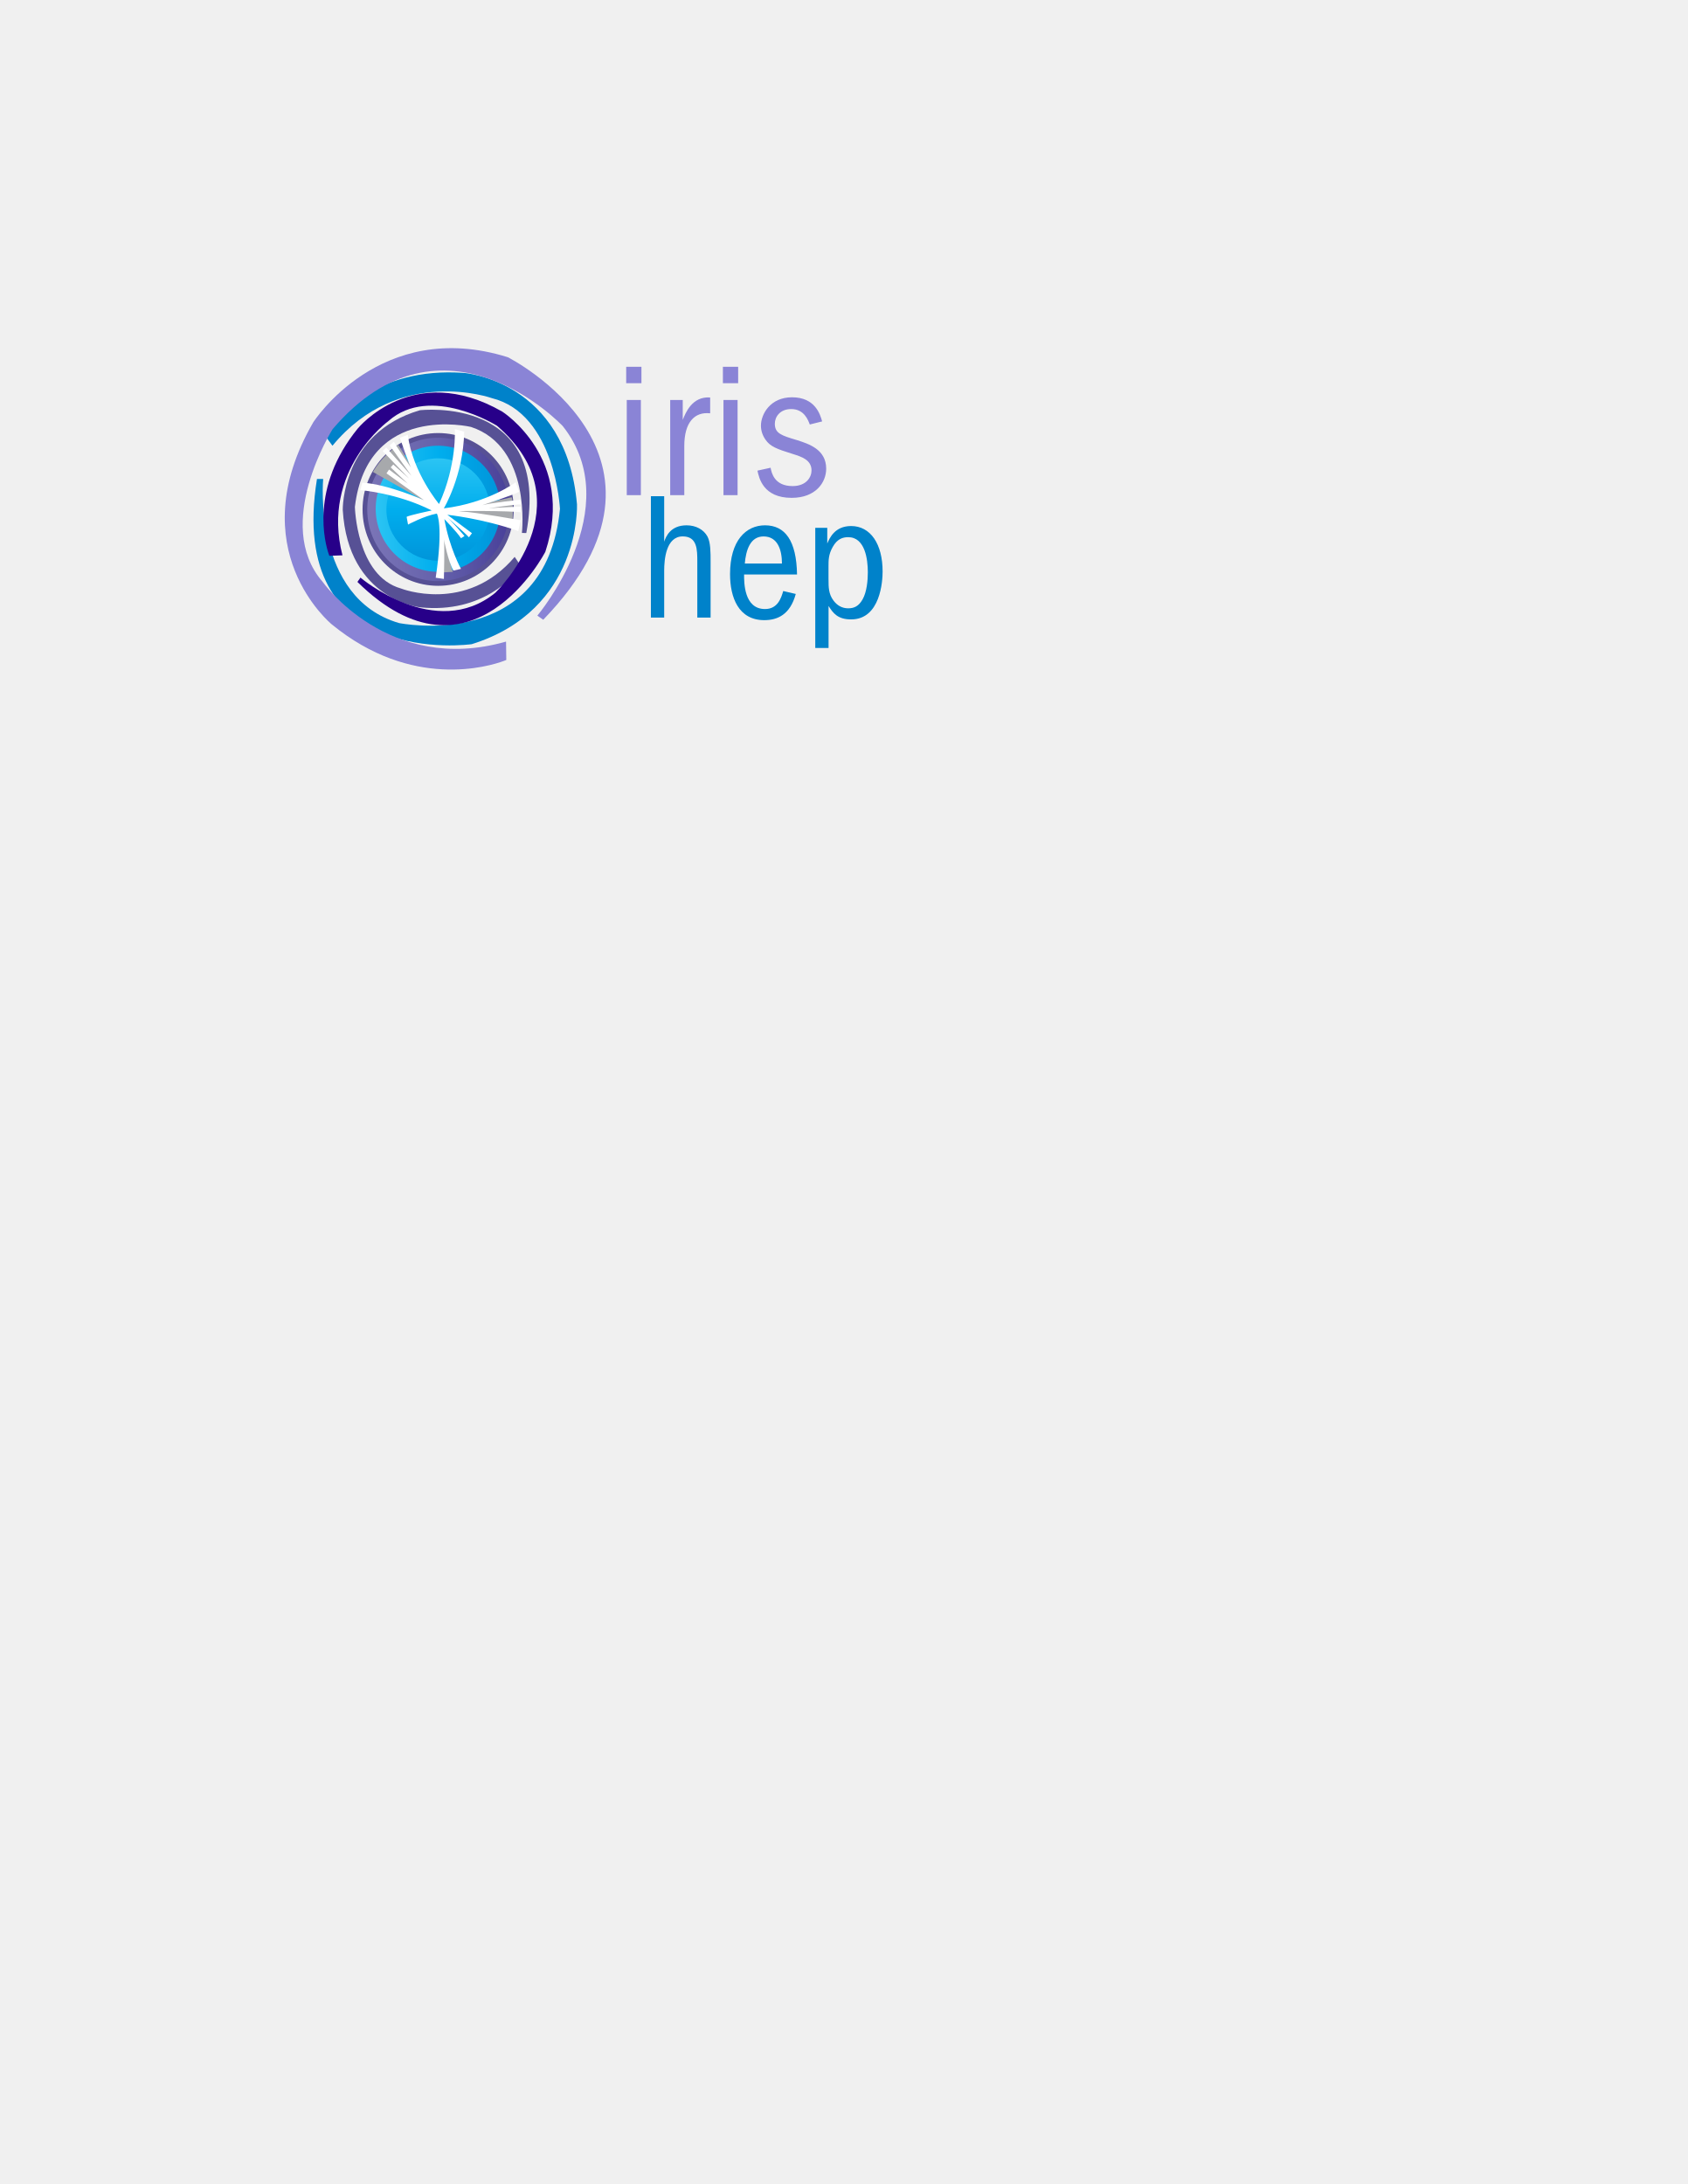
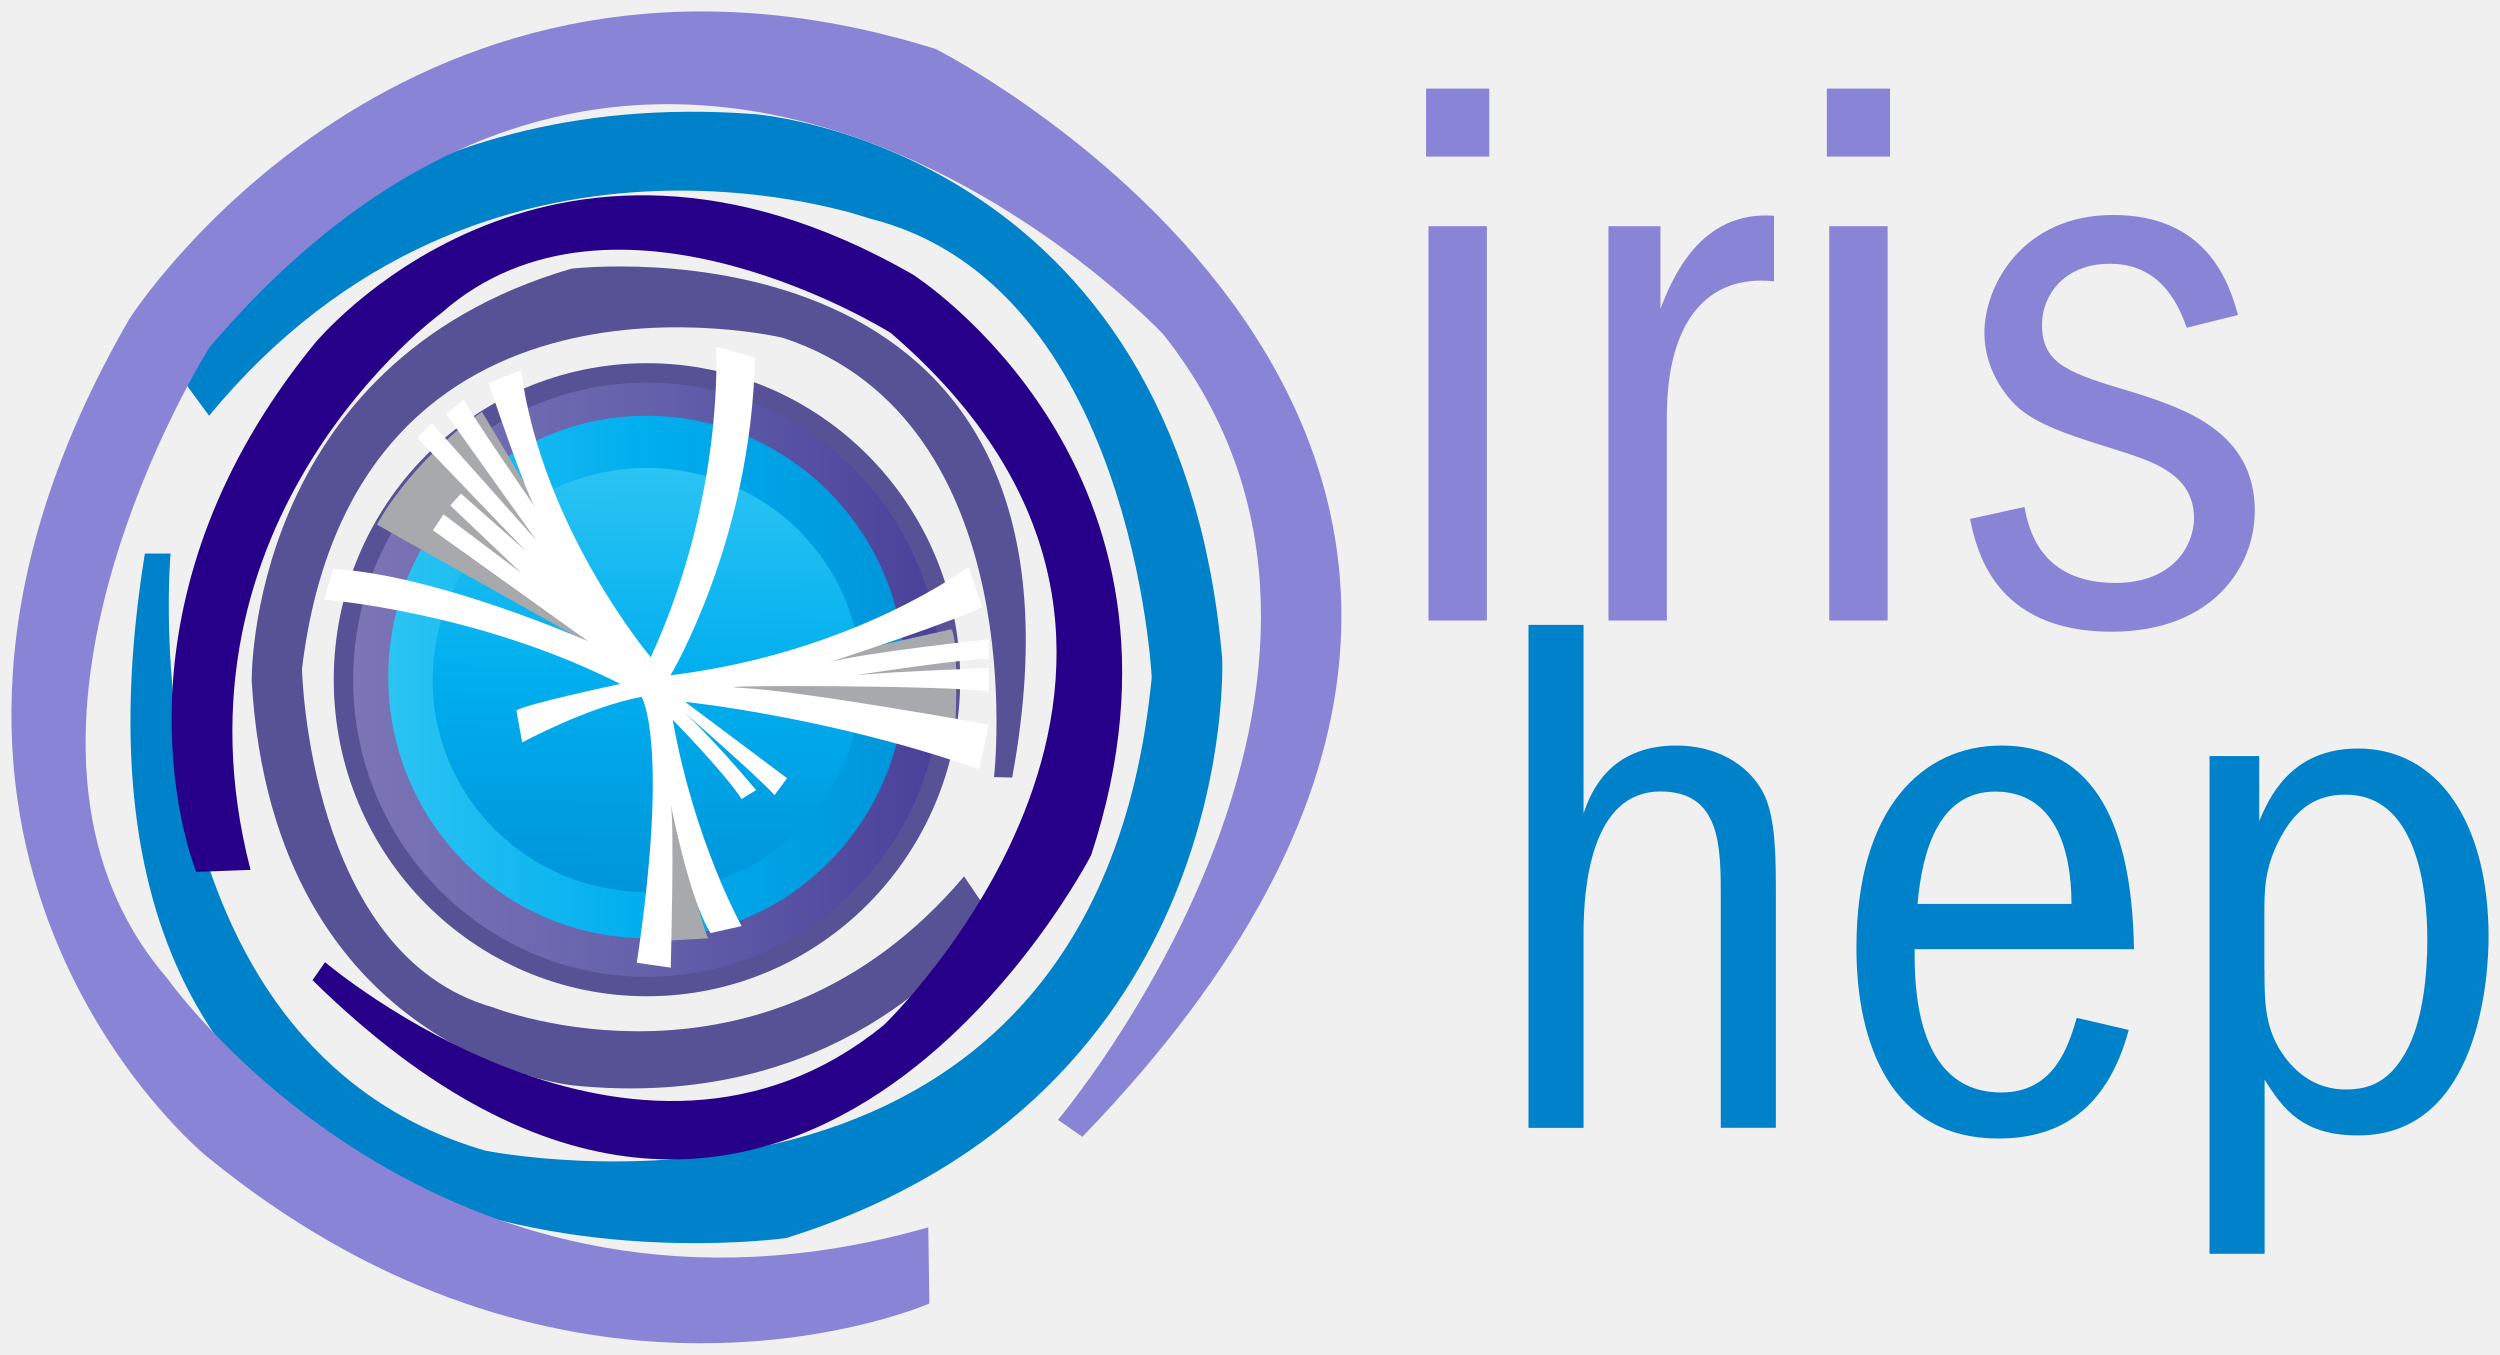
- <svg xmlns="http://www.w3.org/2000/svg" xmlns:xlink="http://www.w3.org/1999/xlink" version="1.1" id="Layer_1" x="0px" y="0px" viewBox="0 0 612 792" style="enable-background:new 0 0 612 792;" xml:space="preserve">
-   <style type="text/css">
+ <svg xmlns="http://www.w3.org/2000/svg" xmlns:xlink="http://www.w3.org/1999/xlink" version="1.1" id="Layer_1" x="0px" y="0px" viewBox="0 0 218.777 118.55" xml:space="preserve" width="218.777" height="118.55">
+   <defs id="defs1494" />
+   <style type="text/css" id="style1384">
	.st0{fill:url(#SVGID_1_);stroke:#575195;stroke-width:1.7;stroke-miterlimit:10;}
	.st1{fill:#0082CA;}
	.st2{fill:#575195;}
	.st3{fill:#270089;}
	.st4{fill:#8A84D6;}
	.st5{fill:url(#SVGID_4_);}
	.st6{fill:url(#SVGID_5_);}
	.st7{clip-path:url(#SVGID_7_);}
	.st8{clip-path:url(#SVGID_9_);fill:#A7A9AC;}
	.st9{clip-path:url(#SVGID_11_);}
	.st10{clip-path:url(#SVGID_13_);fill:#FFFFFF;}
</style>
-   <linearGradient id="SVGID_1_" gradientUnits="userSpaceOnUse" x1="132.305" y1="184.737" x2="185.435" y2="184.737">
-     <stop offset="0" style="stop-color:#7C76B7" />
-     <stop offset="0.5" style="stop-color:#6561AB" />
-     <stop offset="1" style="stop-color:#483F99" />
+   <linearGradient id="SVGID_1_" gradientUnits="userSpaceOnUse" x1="132.305" y1="184.737" x2="185.435" y2="184.737" gradientTransform="translate(-102.2526,-125.2575)">
+     <stop offset="0" style="stop-color:#7C76B7" id="stop1386" />
+     <stop offset="0.5" style="stop-color:#6561AB" id="stop1388" />
+     <stop offset="1" style="stop-color:#483F99" id="stop1390" />
  </linearGradient>
-   <ellipse class="st0" cx="158.87" cy="184.74" rx="26.56" ry="26.85" />
-   <g>
-     <defs>
+   <ellipse class="st0" cx="56.617" cy="59.483" rx="26.56" ry="26.85" id="ellipse1393" style="fill:url(#SVGID_1_);stroke:#575195;stroke-width:1.7;stroke-miterlimit:10" />
+   <g id="g1401" transform="translate(-102.2526,-125.2575)">
+     <defs id="defs1396">
      <rect id="SVGID_2_" x="122.68" y="151.11" width="74.34" height="64.96" />
    </defs>
    <clipPath id="SVGID_3_">
-       <use xlink:href="#SVGID_2_" style="overflow:visible;" />
+       <use xlink:href="#SVGID_2_" style="overflow:visible" id="use1398" x="0" y="0" width="100%" height="100%" />
    </clipPath>
  </g>
-   <path class="st1" d="M117.18,157.05c0,0,0.15-0.24,0.46-0.68c2.78-3.94,18.28-23.54,50.6-21.13c0,0,37.04,2.68,40.97,47.65  c0,0,1.68,38.27-38.16,50.71c0,0-67.34,9.57-56.12-59.9h2.25c0,0-3.93,43.06,27.5,52.24c0,0,53.31,10.96,58.36-41.41  c0,0-1.68-34.44-24.69-40.15c0,0-33.67-12.02-57.8,17.26" />
-   <path class="st2" d="M188.92,205.34c0,0-0.11,0.18-0.34,0.49c-2.04,2.81-13.38,16.76-36.21,14.41c0,0-26.16-2.63-28.09-35.36  c0,0-0.46-27.82,27.97-36.11c0,0,47.84-5.7,38.58,44.53l-1.59-0.04c0,0,3.6-31.19-18.47-38.44c0,0-37.52-8.95-42.09,28.98  c0,0,0.54,25.04,16.71,29.61c0,0,23.6,9.35,41.23-11.46" />
-   <path class="st3" d="M119.43,201.56c0,0-0.09-0.22-0.24-0.65c-1.31-3.82-6.98-23.99,10.53-45.51c0,0,20.01-24.71,52.4-6.13  c0,0,26.76,16.98,15.62,50.82c0,0-26.59,51.77-68.14,10.94l1.1-1.57c0,0,27.24,23.18,48.9,5.5c0,0,33.6-32.19,0.6-60.57  c0,0-24.16-15.16-39.33-1.73c0,0-24.68,17.91-16.69,48.72" />
-   <path class="st4" d="M183.58,239.33c0,0-0.31,0.14-0.9,0.35c-5.3,1.96-33.29,10.58-62.38-13.26c0,0-33.39-27.23-6.71-73.28  c0,0,24.28-38.09,70.56-23.59c0,0,70.46,35.57,12.82,95.19l-2.13-1.49c0,0,32.85-38.97,9.2-68.75c0,0-43.25-46.05-83.46,1.16  c0,0-21.69,34.39-3.69,55.21c0,0,23.87,34.01,66.6,21.79" />
-   <g>
-     <path class="st4" d="M227.05,138.96v-5.95h5.53v5.95H227.05z M232.37,145.05v34.51h-5.11v-34.51H232.37z" />
-     <path class="st4" d="M247.56,145.05v7.21c0.98-2.45,3.36-8.61,9.94-8.12v5.74c-5.67-0.63-9.38,3.29-9.38,11.83v17.85h-5.11v-34.51   H247.56z" />
-     <path class="st4" d="M262.12,138.96v-5.95h5.53v5.95H262.12z M267.44,145.05v34.51h-5.11v-34.51H267.44z" />
-     <path class="st4" d="M293.62,153.94c-0.56-1.47-1.96-5.6-6.72-5.6c-4.06,0-5.95,2.8-5.95,5.32c0,3.5,2.38,4.27,8.05,5.95   c4.41,1.4,10.57,3.43,10.57,10.36c0,4.97-3.78,10.57-12.53,10.57c-10.36,0-11.83-7.28-12.39-9.87l4.76-1.05   c0.35,1.82,1.33,6.65,7.98,6.65c4.97,0,6.86-3.22,6.86-5.67c0-3.85-3.64-4.97-6.72-5.95c-5.88-1.82-8.26-2.73-9.94-5.18   c-1.05-1.47-1.68-3.22-1.68-5.11c0-4.13,3.36-10.29,11.27-10.29c8.4,0,10.22,6.23,10.92,8.75L293.62,153.94z" />
+   <path class="st1" d="m 14.927,31.793 c 0,0 0.15,-0.24 0.46,-0.68 2.78,-3.94 18.28,-23.54 50.6,-21.13 0,0 37.04,2.68 40.97,47.65 0,0 1.68,38.27 -38.16,50.71 0,0 -67.34,9.57 -56.12,-59.9 h 2.25 c 0,0 -3.93,43.06 27.5,52.24 0,0 53.31,10.96 58.36,-41.41 0,0 -1.68,-34.44 -24.69,-40.15 0,0 -33.67,-12.02 -57.8,17.26" id="path1403" style="fill:#0082ca" />
+   <path class="st2" d="m 86.667,80.083 c 0,0 -0.11,0.18 -0.34,0.49 -2.04,2.81 -13.38,16.76 -36.21,14.41 0,0 -26.16,-2.63 -28.09,-35.36 0,0 -0.46,-27.82 27.97,-36.11 0,0 47.84,-5.7 38.58,44.53 l -1.59,-0.04 c 0,0 3.6,-31.19 -18.47,-38.44 0,0 -37.52,-8.95 -42.09,28.98 0,0 0.54,25.04 16.71,29.61 0,0 23.6,9.35 41.23,-11.46" id="path1405" style="fill:#575195" />
+   <path class="st3" d="m 17.177,76.303 c 0,0 -0.09,-0.22 -0.24,-0.65 -1.31,-3.82 -6.98,-23.99 10.53,-45.51 0,0 20.01,-24.71 52.4,-6.13 0,0 26.76,16.98 15.62,50.82 0,0 -26.59,51.77 -68.14,10.94 l 1.1,-1.57 c 0,0 27.24,23.18 48.9,5.5 0,0 33.6,-32.19 0.6,-60.57 0,0 -24.16,-15.16 -39.33,-1.73 0,0 -24.68,17.91 -16.69,48.72" id="path1407" style="fill:#270089" />
+   <path class="st4" d="m 81.327,114.073 c 0,0 -0.31,0.14 -0.9,0.35 -5.3,1.96 -33.29,10.58 -62.38,-13.26 0,0 -33.39,-27.23 -6.71,-73.28 0,0 24.28,-38.09 70.56,-23.59 0,0 70.46,35.57 12.82,95.19 l -2.13,-1.49 c 0,0 32.85,-38.97 9.2,-68.75 0,0 -43.25,-46.05 -83.46,1.16 0,0 -21.69,34.39 -3.69,55.21 0,0 23.87,34.01 66.6,21.79" id="path1409" style="fill:#8a84d6" />
+   <g id="g1419" transform="translate(-102.2526,-125.2575)">
+     <path class="st4" d="m 227.05,138.96 v -5.95 h 5.53 v 5.95 z m 5.32,6.09 v 34.51 h -5.11 v -34.51 z" id="path1411" style="fill:#8a84d6" />
+     <path class="st4" d="m 247.56,145.05 v 7.21 c 0.98,-2.45 3.36,-8.61 9.94,-8.12 v 5.74 c -5.67,-0.63 -9.38,3.29 -9.38,11.83 v 17.85 h -5.11 v -34.51 z" id="path1413" style="fill:#8a84d6" />
+     <path class="st4" d="m 262.12,138.96 v -5.95 h 5.53 v 5.95 z m 5.32,6.09 v 34.51 h -5.11 v -34.51 z" id="path1415" style="fill:#8a84d6" />
+     <path class="st4" d="m 293.62,153.94 c -0.56,-1.47 -1.96,-5.6 -6.72,-5.6 -4.06,0 -5.95,2.8 -5.95,5.32 0,3.5 2.38,4.27 8.05,5.95 4.41,1.4 10.57,3.43 10.57,10.36 0,4.97 -3.78,10.57 -12.53,10.57 -10.36,0 -11.83,-7.28 -12.39,-9.87 l 4.76,-1.05 c 0.35,1.82 1.33,6.65 7.98,6.65 4.97,0 6.86,-3.22 6.86,-5.67 0,-3.85 -3.64,-4.97 -6.72,-5.95 -5.88,-1.82 -8.26,-2.73 -9.94,-5.18 -1.05,-1.47 -1.68,-3.22 -1.68,-5.11 0,-4.13 3.36,-10.29 11.27,-10.29 8.4,0 10.22,6.23 10.92,8.75 z" id="path1417" style="fill:#8a84d6" />
  </g>
-   <g>
-     <path class="st1" d="M240.83,179.94v16.5c0.59-1.72,2.18-5.94,8.12-5.94c3.37,0,6.2,1.52,7.59,4.09c1.12,2.18,1.12,5.61,1.12,9.17   v20.19h-4.82v-20.19c0-4.42,0-9.24-5.28-9.24c-6.07,0-6.73,8.38-6.73,12.41v17.03h-4.82v-44.02H240.83z" />
-     <path class="st1" d="M269.8,208.32c0,2.84-0.07,12.54,7.59,12.54c4.62,0,5.87-4.03,6.6-6.53l4.55,1.06   c-2.05,7.59-6.73,9.5-11.42,9.5c-9.31,0-12.41-8.18-12.41-16.7c0-12.21,5.81-17.69,12.67-17.69c7.33,0,11.42,5.61,11.62,17.82   H269.8z M283.53,204.36c0-4.88-1.52-9.83-6.67-9.83c-4.95,0-6.4,5.21-6.8,9.83H283.53z" />
-     <path class="st1" d="M299.96,191.42v5.68c0.86-1.98,2.71-6.34,8.65-6.34c7,0,11.42,6.47,11.42,16.5c0,3.3-0.73,17.36-11.42,17.36   c-4.82,0-6.53-2.24-8.18-4.88v15.24h-4.82v-43.56H299.96z M300.42,210.17c0,2.71,0,5.21,1.78,7.59c1.32,1.78,3.1,2.84,5.35,2.84   c2.18,0,3.83-0.79,5.21-3.23c1.58-2.77,1.91-7.06,1.91-9.83c0-4.69-0.99-12.74-7.13-12.74c-1.91,0-3.96,0.59-5.61,3.56   c-1.52,2.71-1.52,4.75-1.52,6.93V210.17z" />
+   <g id="g1427" transform="translate(-102.2526,-125.2575)">
+     <path class="st1" d="m 240.83,179.94 v 16.5 c 0.59,-1.72 2.18,-5.94 8.12,-5.94 3.37,0 6.2,1.52 7.59,4.09 1.12,2.18 1.12,5.61 1.12,9.17 v 20.19 h -4.82 v -20.19 c 0,-4.42 0,-9.24 -5.28,-9.24 -6.07,0 -6.73,8.38 -6.73,12.41 v 17.03 h -4.82 v -44.02 z" id="path1421" style="fill:#0082ca" />
+     <path class="st1" d="m 269.8,208.32 c 0,2.84 -0.07,12.54 7.59,12.54 4.62,0 5.87,-4.03 6.6,-6.53 l 4.55,1.06 c -2.05,7.59 -6.73,9.5 -11.42,9.5 -9.31,0 -12.41,-8.18 -12.41,-16.7 0,-12.21 5.81,-17.69 12.67,-17.69 7.33,0 11.42,5.61 11.62,17.82 z m 13.73,-3.96 c 0,-4.88 -1.52,-9.83 -6.67,-9.83 -4.95,0 -6.4,5.21 -6.8,9.83 z" id="path1423" style="fill:#0082ca" />
+     <path class="st1" d="m 299.96,191.42 v 5.68 c 0.86,-1.98 2.71,-6.34 8.65,-6.34 7,0 11.42,6.47 11.42,16.5 0,3.3 -0.73,17.36 -11.42,17.36 -4.82,0 -6.53,-2.24 -8.18,-4.88 v 15.24 h -4.82 v -43.56 z m 0.46,18.75 c 0,2.71 0,5.21 1.78,7.59 1.32,1.78 3.1,2.84 5.35,2.84 2.18,0 3.83,-0.79 5.21,-3.23 1.58,-2.77 1.91,-7.06 1.91,-9.83 0,-4.69 -0.99,-12.74 -7.13,-12.74 -1.91,0 -3.96,0.59 -5.61,3.56 -1.52,2.71 -1.52,4.75 -1.52,6.93 v 4.88 z" id="path1425" style="fill:#0082ca" />
  </g>
-   <linearGradient id="SVGID_4_" gradientUnits="userSpaceOnUse" x1="136.231" y1="184.499" x2="181.458" y2="184.499">
-     <stop offset="0" style="stop-color:#2BC4F3" />
-     <stop offset="0.5" style="stop-color:#00AEEE" />
-     <stop offset="1" style="stop-color:#0095DA" />
+   <linearGradient id="SVGID_4_" gradientUnits="userSpaceOnUse" x1="136.231" y1="184.499" x2="181.458" y2="184.499" gradientTransform="translate(-102.2526,-125.2575)">
+     <stop offset="0" style="stop-color:#2BC4F3" id="stop1429" />
+     <stop offset="0.5" style="stop-color:#00AEEE" id="stop1431" />
+     <stop offset="1" style="stop-color:#0095DA" id="stop1433" />
  </linearGradient>
-   <ellipse class="st5" cx="158.84" cy="184.5" rx="22.61" ry="22.86" />
-   <linearGradient id="SVGID_5_" gradientUnits="userSpaceOnUse" x1="140.315" y1="184.763" x2="177.425" y2="184.763" gradientTransform="matrix(-6.731633e-03 1 -1 -6.731633e-03 344.6977 27.1403)">
-     <stop offset="0" style="stop-color:#2BC4F3" />
-     <stop offset="0.5" style="stop-color:#00AEEE" />
-     <stop offset="1" style="stop-color:#0095DA" />
+   <ellipse class="st5" cx="56.587" cy="59.243" rx="22.61" ry="22.86" id="ellipse1436" style="fill:url(#SVGID_4_)" />
+   <linearGradient id="SVGID_5_" gradientUnits="userSpaceOnUse" x1="140.315" y1="184.763" x2="177.425" y2="184.763" gradientTransform="matrix(-0.00673163,1,-1,-0.00673163,242.4451,-98.11719)">
+     <stop offset="0" style="stop-color:#2BC4F3" id="stop1438" />
+     <stop offset="0.5" style="stop-color:#00AEEE" id="stop1440" />
+     <stop offset="1" style="stop-color:#0095DA" id="stop1442" />
  </linearGradient>
-   <path class="st6" d="M158.74,203.32c-10.36-0.07-18.7-8.43-18.63-18.68c0.07-10.25,8.52-18.5,18.88-18.43  c10.36,0.07,18.7,8.43,18.63,18.68C177.56,195.14,169.1,203.39,158.74,203.32z" />
-   <g>
-     <g>
-       <defs>
+   <path class="st6" d="m 56.487,78.063 c -10.36,-0.07 -18.7,-8.43 -18.63,-18.68 0.07,-10.25 8.52,-18.5 18.88,-18.43 10.36,0.07 18.7,8.43 18.63,18.68 -0.06,10.25 -8.52,18.5 -18.88,18.43 z" id="path1445" style="fill:url(#SVGID_5_)" />
+   <g id="g1469" transform="translate(-102.2526,-125.2575)">
+     <g id="g1467">
+       <defs id="defs1448">
        <rect id="SVGID_6_" x="120.28" y="135.03" width="109.75" height="147.68" />
      </defs>
      <clipPath id="SVGID_7_">
-         <use xlink:href="#SVGID_6_" style="overflow:visible;" />
+         <use xlink:href="#SVGID_6_" style="overflow:visible" id="use1450" x="0" y="0" width="100%" height="100%" />
      </clipPath>
-       <g class="st7">
-         <defs>
+       <g class="st7" clip-path="url(#SVGID_7_)" id="g1465">
+         <defs id="defs1454">
          <rect id="SVGID_8_" x="120.28" y="135.03" width="109.75" height="147.68" />
        </defs>
        <clipPath id="SVGID_9_">
-           <use xlink:href="#SVGID_8_" style="overflow:visible;" />
+           <use xlink:href="#SVGID_8_" style="overflow:visible" id="use1456" x="0" y="0" width="100%" height="100%" />
        </clipPath>
-         <path class="st8" d="M144.43,161.29l3.71,6.23l10.6,16.85l-23.5-13.2C135.24,171.17,137.96,165.84,144.43,161.29" />
-         <path class="st8" d="M185.48,180.33l-22.82,5.11c0,0,20.95,2.18,23.21,2.99C185.87,188.43,186.18,180.89,185.48,180.33" />
-         <path class="st8" d="M160.16,191.58c0,0,3.64,15.79,4.11,15.79l-3.96,0.22L160.16,191.58z" />
+         <path class="st8" d="m 144.43,161.29 3.71,6.23 10.6,16.85 -23.5,-13.2 c 0,0 2.72,-5.33 9.19,-9.88" clip-path="url(#SVGID_9_)" id="path1459" style="fill:#a7a9ac" />
+         <path class="st8" d="m 185.48,180.33 -22.82,5.11 c 0,0 20.95,2.18 23.21,2.99 0,0 0.31,-7.54 -0.39,-8.1" clip-path="url(#SVGID_9_)" id="path1461" style="fill:#a7a9ac" />
+         <path class="st8" d="m 160.16,191.58 c 0,0 3.64,15.79 4.11,15.79 l -3.96,0.22 z" clip-path="url(#SVGID_9_)" id="path1463" style="fill:#a7a9ac" />
      </g>
    </g>
  </g>
-   <g>
-     <g>
-       <defs>
+   <g id="g1489" transform="translate(-102.2526,-125.2575)">
+     <g id="g1487">
+       <defs id="defs1472">
        <rect id="SVGID_10_" x="117.28" y="131.45" width="119.65" height="158.28" />
      </defs>
      <clipPath id="SVGID_11_">
-         <use xlink:href="#SVGID_10_" style="overflow:visible;" />
+         <use xlink:href="#SVGID_10_" style="overflow:visible" id="use1474" x="0" y="0" width="100%" height="100%" />
      </clipPath>
-       <g class="st9">
-         <defs>
+       <g class="st9" clip-path="url(#SVGID_11_)" id="g1485">
+         <defs id="defs1478">
          <rect id="SVGID_12_" x="117.28" y="131.45" width="119.65" height="158.28" />
        </defs>
        <clipPath id="SVGID_13_">
-           <use xlink:href="#SVGID_12_" style="overflow:visible;" />
+           <use xlink:href="#SVGID_12_" style="overflow:visible" id="use1480" x="0" y="0" width="100%" height="100%" />
        </clipPath>
-         <path class="st10" d="M145.01,158.77c0,0,3.44,10.29,4.2,11.07c0,0-6.11-8.85-6.37-9.64l-1.53,1.3l7.9,11.07l-9.17-10.29     l-1.27,1.3l9.51,9.9l-5.69-5.03l-0.93,1.04l6.2,5.9l-6.79-5.12l-0.93,1.39l13.59,9.72c0,0-13.16-5.82-22.34-6.34l-0.76,2.69     c0,0,13.42,1.04,25.9,7.38c0,0-8.58,1.82-9.09,2.34l0.51,2.78c0,0,5.77-3.13,10.45-3.99c0,0,2.46,3.99-0.42,23.27l2.97,0.43     c0,0,0.34-12.76,0-14.32c0,0,1.61,8.33,3.48,11.29l2.72-0.61c0,0-4.16-7.47-6.03-18.06c0,0,4.59,4.69,6.03,6.94l1.27-0.78     c0,0-4.76-5.73-7.73-8.07c0,0,7.98,6.94,9.34,8.51l1.1-1.48c0,0-8.24-6.16-8.92-6.68c0,0,12.65,1.3,25.73,5.9l0.85-3.91     c0,0-16.22-2.94-21.57-3.21c-5.35-0.26,19.11-0.26,21.57,0.34v-2.08c0,0-8.34,0.3-11.69,0.63c0,0,10.24-1.58,11.69-1.41v-1.74     c0,0-10.62,1.13-13.93,2c0,0,11.72-3.82,13.33-4.86l-1.19-3.47c0,0-9.94,7.51-26.07,9.48c0,0,7.05-11.74,7.39-27.8l-3.4-0.95     c0,0,0.79,13.02-5.72,27.17c0,0-9.48-11.2-11.35-25.09L145.01,158.77z" />
+         <path class="st10" d="m 145.01,158.77 c 0,0 3.44,10.29 4.2,11.07 0,0 -6.11,-8.85 -6.37,-9.64 l -1.53,1.3 7.9,11.07 -9.17,-10.29 -1.27,1.3 9.51,9.9 -5.69,-5.03 -0.93,1.04 6.2,5.9 -6.79,-5.12 -0.93,1.39 13.59,9.72 c 0,0 -13.16,-5.82 -22.34,-6.34 l -0.76,2.69 c 0,0 13.42,1.04 25.9,7.38 0,0 -8.58,1.82 -9.09,2.34 l 0.51,2.78 c 0,0 5.77,-3.13 10.45,-3.99 0,0 2.46,3.99 -0.42,23.27 l 2.97,0.43 c 0,0 0.34,-12.76 0,-14.32 0,0 1.61,8.33 3.48,11.29 l 2.72,-0.61 c 0,0 -4.16,-7.47 -6.03,-18.06 0,0 4.59,4.69 6.03,6.94 l 1.27,-0.78 c 0,0 -4.76,-5.73 -7.73,-8.07 0,0 7.98,6.94 9.34,8.51 l 1.1,-1.48 c 0,0 -8.24,-6.16 -8.92,-6.68 0,0 12.65,1.3 25.73,5.9 l 0.85,-3.91 c 0,0 -16.22,-2.94 -21.57,-3.21 -5.35,-0.26 19.11,-0.26 21.57,0.34 v -2.08 c 0,0 -8.34,0.3 -11.69,0.63 0,0 10.24,-1.58 11.69,-1.41 v -1.74 c 0,0 -10.62,1.13 -13.93,2 0,0 11.72,-3.82 13.33,-4.86 L 187,174.87 c 0,0 -9.94,7.51 -26.07,9.48 0,0 7.05,-11.74 7.39,-27.8 l -3.4,-0.95 c 0,0 0.79,13.02 -5.72,27.17 0,0 -9.48,-11.2 -11.35,-25.09 z" clip-path="url(#SVGID_13_)" id="path1483" style="fill:#ffffff" />
      </g>
    </g>
  </g>
</svg>
